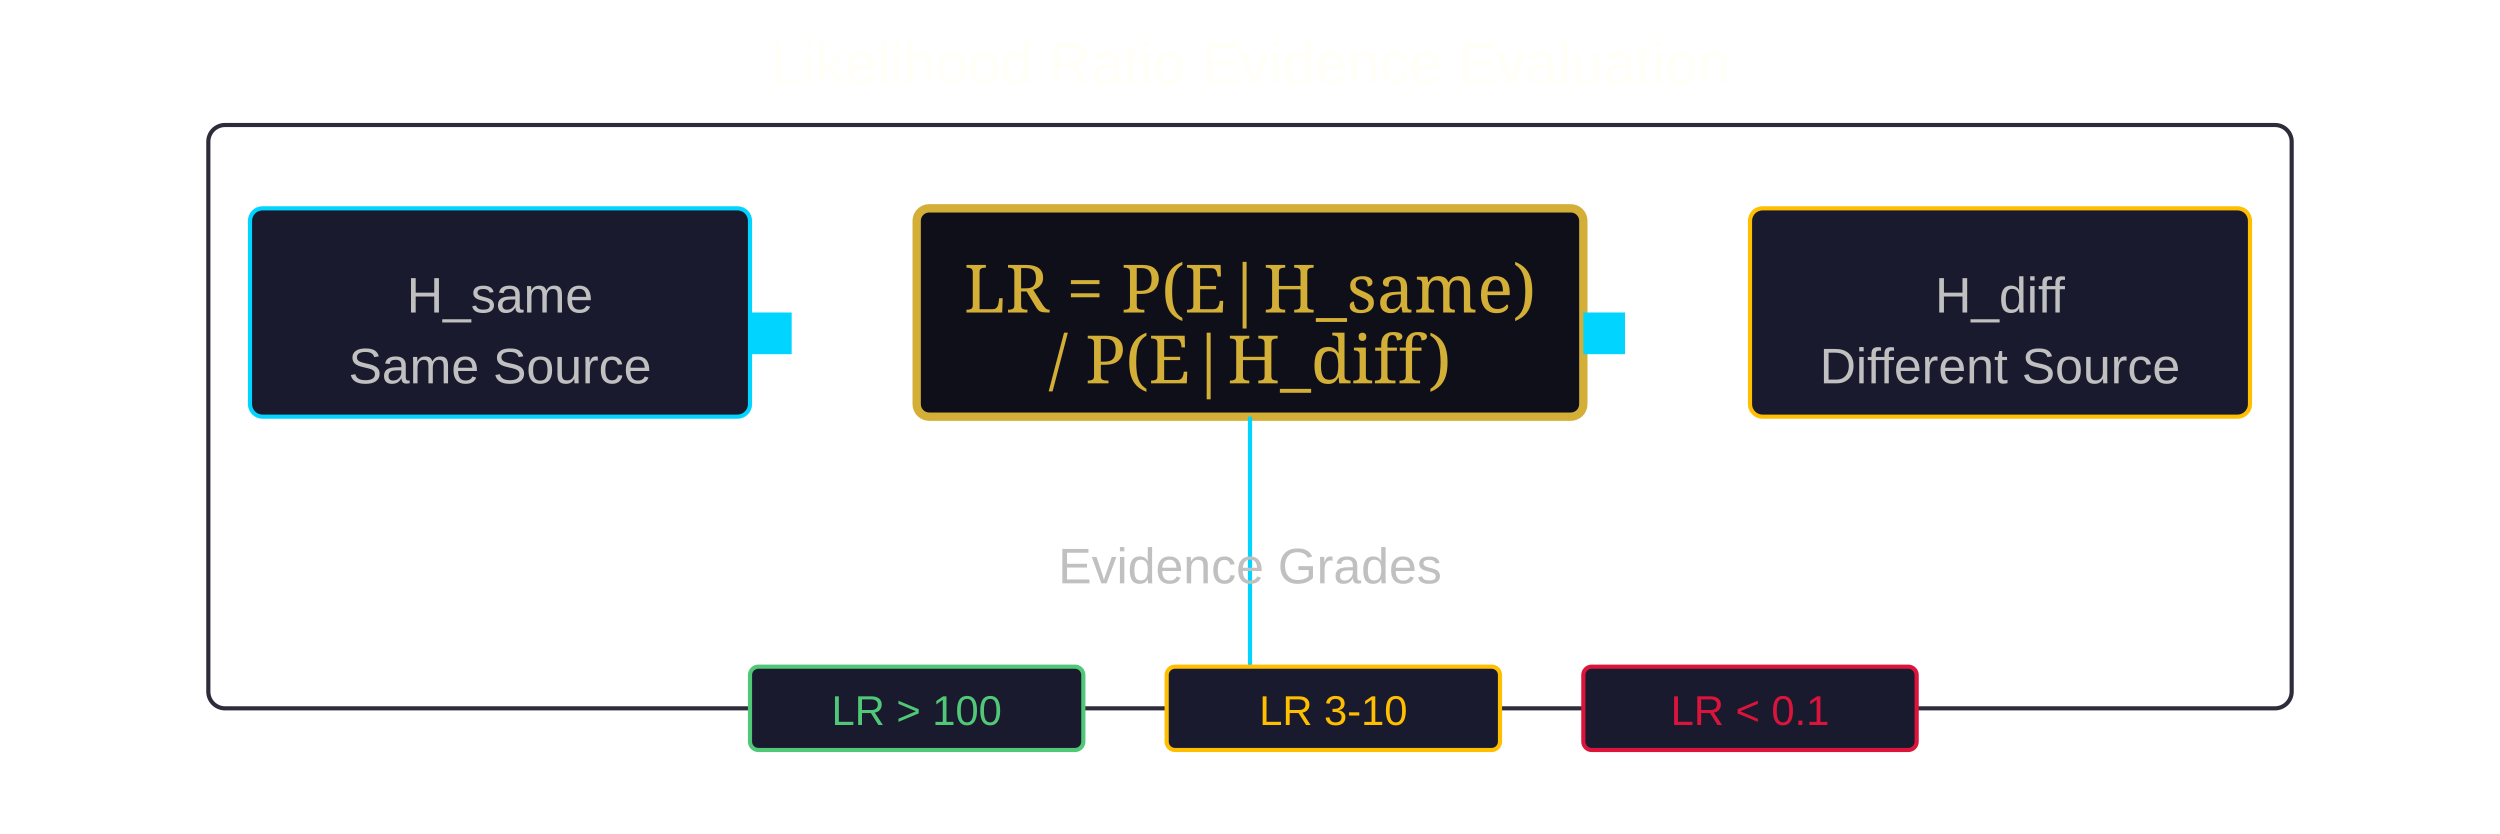
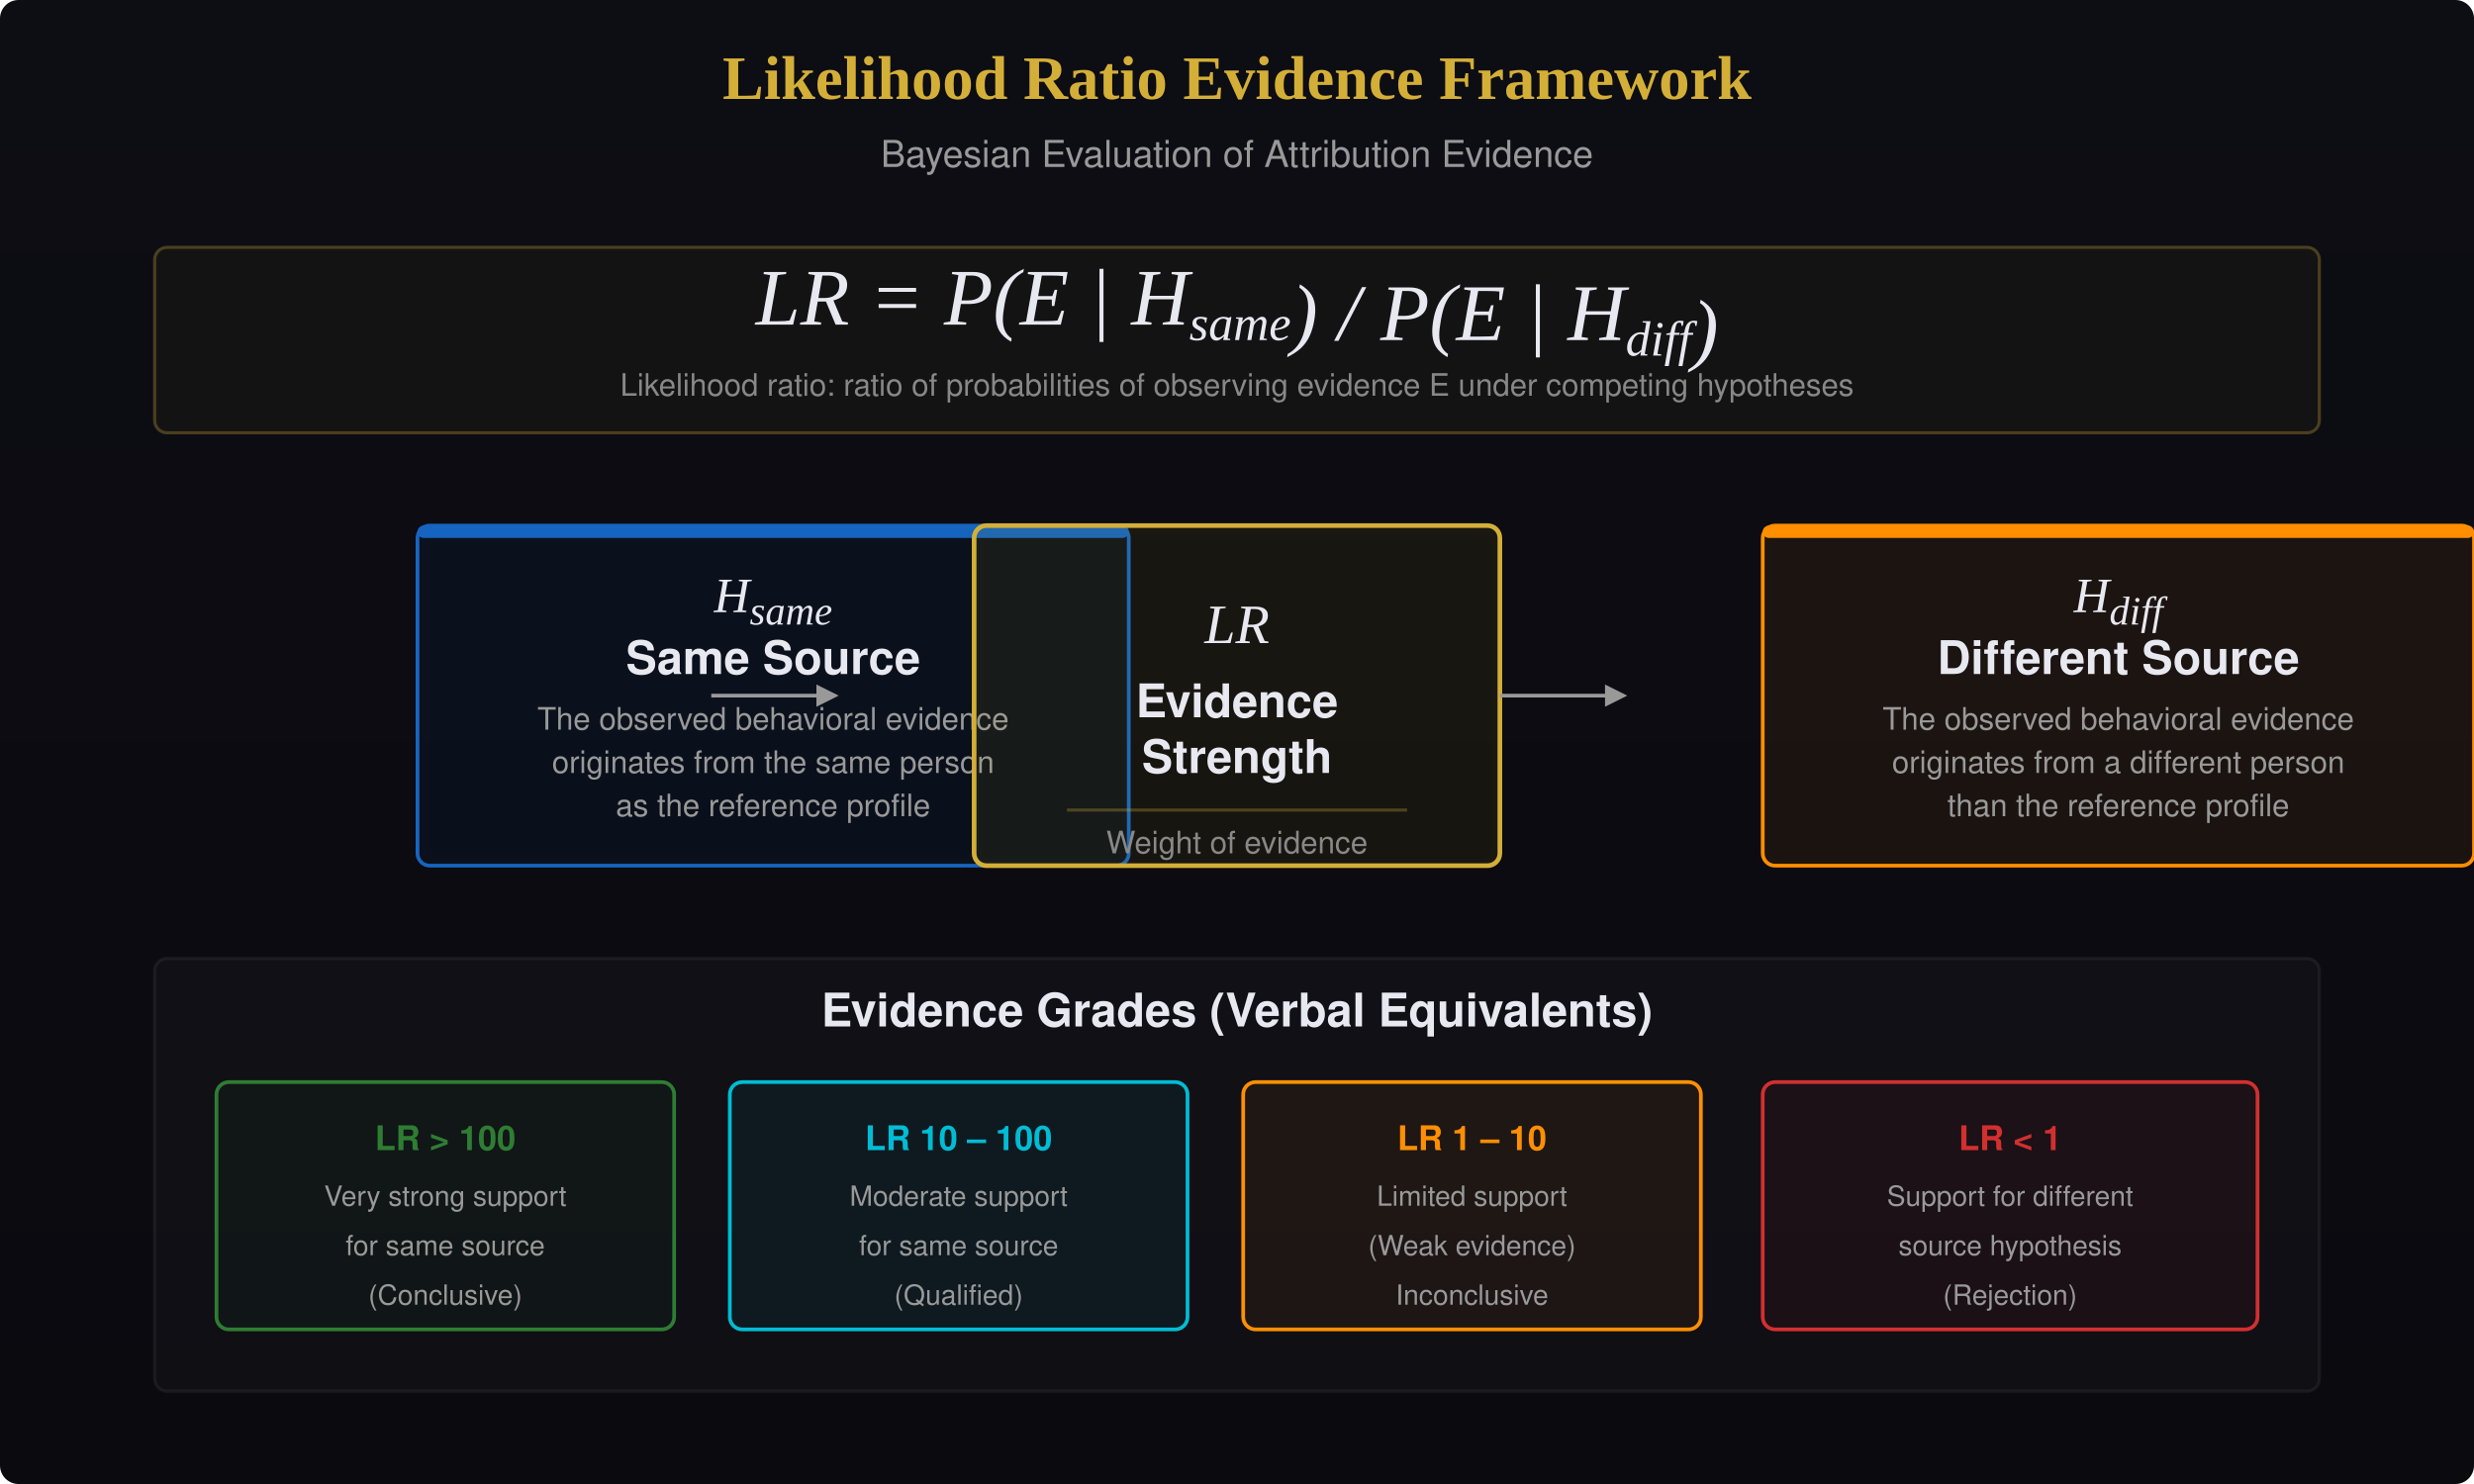
- <svg xmlns="http://www.w3.org/2000/svg" viewBox="0 0 600 200" width="600" height="200" role="img" aria-label="Likelihood Ratio Framework">
+ <svg xmlns="http://www.w3.org/2000/svg" viewBox="0 0 800 480" width="100%" height="100%" role="img" aria-label="Likelihood Ratio Evidence Framework">
  <defs>
-     <style>.title{font-family:Arial,Helvetica,sans-serif;font-size:14px;fill:#fffff8}.label{font-family:Arial,Helvetica,sans-serif;font-size:12px;fill:#c0c0c0}.math{font-family:serif;font-size:16px;fill:#d4af37}</style>
+     <marker id="arrow-right" markerWidth="6" markerHeight="6" refX="5" refY="3" orient="auto">
+       <path d="M0,0 L6,3 L0,6" fill="#999" stroke="none" />
+     </marker>
+     <marker id="arrow-down" markerWidth="6" markerHeight="6" refX="3" refY="5" orient="auto">
+       <path d="M0,0 L3,6 L6,0" fill="#999" stroke="none" />
+     </marker>
+     <filter id="shadow" x="-2%" y="-2%" width="104%" height="104%">
+       <feDropShadow dx="0" dy="1" stdDeviation="2" flood-color="#000" flood-opacity="0.12" />
+     </filter>
+     <linearGradient id="bg-grad" x1="0" y1="0" x2="0" y2="1">
+       <stop offset="0%" stop-color="var(--bg-top, #0D0D14)" />
+       <stop offset="100%" stop-color="var(--bg-bottom, #0A0A0F)" />
+     </linearGradient>
+     <style>
+     .title { font-family: Georgia, 'Times New Roman', serif; font-size: 20px; font-weight: 700; fill: #D4AF37; }
+     .subtitle { font-family: 'Helvetica Neue', Helvetica, Arial, sans-serif; font-size: 12px; fill: #999; }
+     .eq-main { font-family: 'Times New Roman', Times, serif; font-size: 26px; fill: #E8E8F0; font-style: italic; }
+     .eq { font-family: 'Times New Roman', Times, serif; font-size: 18px; fill: #E8E8F0; font-style: italic; }
+     .hyp-name { font-family: 'Helvetica Neue', Helvetica, Arial, sans-serif; font-size: 15px; font-weight: 600; fill: #E8E8F0; }
+     .hyp-sym { font-family: 'Times New Roman', Times, serif; font-size: 16px; fill: #E8E8F0; font-style: italic; }
+     .hyp-desc { font-family: 'Helvetica Neue', Helvetica, Arial, sans-serif; font-size: 10px; fill: #999; }
+     .evidence-grade { font-family: 'Helvetica Neue', Helvetica, Arial, sans-serif; font-size: 11px; font-weight: 600; }
+     .grade-desc { font-family: 'Helvetica Neue', Helvetica, Arial, sans-serif; font-size: 9px; fill: #999; }
+     .annotation { font-family: 'Helvetica Neue', Helvetica, Arial, sans-serif; font-size: 10px; fill: #888; }
+     @media (prefers-color-scheme: light) {
+       .eq-main { fill: #222; }
+       .eq { fill: #222; }
+       .hyp-name { fill: #222; }
+       .hyp-sym { fill: #222; }
+     }
+   </style>
  </defs>
-   <rect x="50" y="30" width="500" height="140" fill="none" stroke="#2c2c3a" stroke-width="1" rx="4" />
-   <text x="300" y="20" text-anchor="middle" class="title">Likelihood Ratio Evidence Evaluation</text>
-   <rect x="60" y="50" width="120" height="50" fill="#1a1a2e" stroke="#00d4ff" stroke-width="1" rx="3" />
-   <text x="120" y="75" text-anchor="middle" class="label">H_same</text>
-   <text x="120" y="92" text-anchor="middle" class="label">Same Source</text>
-   <rect x="220" y="50" width="160" height="50" fill="#0f0f1a" stroke="#d4af37" stroke-width="2" rx="3" />
-   <text x="300" y="75" text-anchor="middle" class="math">LR = P(E|H_same)</text>
-   <text x="300" y="92" text-anchor="middle" class="math">/ P(E|H_diff)</text>
-   <rect x="420" y="50" width="120" height="50" fill="#1a1a2e" stroke="#ffbf00" stroke-width="1" rx="3" />
-   <text x="480" y="75" text-anchor="middle" class="label">H_diff</text>
-   <text x="480" y="92" text-anchor="middle" class="label">Different Source</text>
-   <polygon points="180,75 190,75 190,85 180,85" fill="#00d4ff" />
-   <polygon points="380,75 390,75 390,85 380,85" fill="#00d4ff" />
-   <line x1="300" y1="100" x2="300" y2="180" stroke="#00d4ff" stroke-width="1" />
-   <text x="300" y="140" text-anchor="middle" class="label" fill="#00d4ff">Evidence Grades</text>
-   <rect x="180" y="160" width="80" height="20" fill="#1a1a2e" stroke="#50c878" stroke-width="1" rx="2" />
-   <text x="220" y="174" text-anchor="middle" font-family="Arial" font-size="10" fill="#50c878">LR &gt; 100</text>
-   <rect x="280" y="160" width="80" height="20" fill="#1a1a2e" stroke="#ffbf00" stroke-width="1" rx="2" />
-   <text x="320" y="174" text-anchor="middle" font-family="Arial" font-size="10" fill="#ffbf00">LR 3-10</text>
-   <rect x="380" y="160" width="80" height="20" fill="#1a1a2e" stroke="#dc143c" stroke-width="1" rx="2" />
-   <text x="420" y="174" text-anchor="middle" font-family="Arial" font-size="10" fill="#dc143c">LR &lt; 0.1</text>
+   <rect width="800" height="480" fill="url(#bg-grad)" rx="6" />
+   <text x="400" y="32" text-anchor="middle" class="title">Likelihood Ratio Evidence Framework</text>
+   <text x="400" y="54" text-anchor="middle" class="subtitle">Bayesian Evaluation of Attribution Evidence</text>
+   <g transform="translate(50, 80)">
+     <rect x="0" y="0" width="700" height="60" fill="rgba(212,175,55,0.04)" stroke="rgba(212,175,55,0.3)" stroke-width="1" rx="4" />
+     <text x="350" y="25" text-anchor="middle" class="eq-main">LR = P(E | H<tspan dy="5" font-size="16">same</tspan>) / P(E | H<tspan dy="5" font-size="16">diff</tspan>)</text>
+     <text x="350" y="48" text-anchor="middle" class="annotation">Likelihood ratio: ratio of probabilities of observing evidence E under competing hypotheses</text>
+   </g>
+   <g transform="translate(135, 170)">
+     <rect x="0" y="0" width="230" height="110" fill="rgba(21,101,192,0.06)" stroke="#1565C0" stroke-width="1.2" rx="4" filter="url(#shadow)" />
+     <rect x="0" y="0" width="230" height="4" fill="#1565C0" rx="2" />
+     <text x="115" y="28" text-anchor="middle" class="hyp-sym">H<tspan dy="4" font-size="13">same</tspan>
+     </text>
+     <text x="115" y="48" text-anchor="middle" class="hyp-name">Same Source</text>
+     <text x="115" y="66" text-anchor="middle" class="hyp-desc">The observed behavioral evidence</text>
+     <text x="115" y="80" text-anchor="middle" class="hyp-desc">originates from the same person</text>
+     <text x="115" y="94" text-anchor="middle" class="hyp-desc">as the reference profile</text>
+   </g>
+   <line x1="230" y1="225" x2="270" y2="225" stroke="#999" stroke-width="1.2" marker-end="url(#arrow-right)" />
+   <g transform="translate(315, 170)">
+     <rect x="0" y="0" width="170" height="110" fill="rgba(212,175,55,0.06)" stroke="#D4AF37" stroke-width="1.5" rx="4" filter="url(#shadow)" />
+     <text x="85" y="38" text-anchor="middle" class="eq">LR</text>
+     <text x="85" y="62" text-anchor="middle" class="hyp-name" fill="#D4AF37">Evidence</text>
+     <text x="85" y="80" text-anchor="middle" class="hyp-name" fill="#D4AF37">Strength</text>
+     <line x1="30" y1="92" x2="140" y2="92" stroke="rgba(212,175,55,0.3)" stroke-width="1" />
+     <text x="85" y="106" text-anchor="middle" class="annotation" fill="#D4AF37">Weight of evidence</text>
+   </g>
+   <line x1="485" y1="225" x2="525" y2="225" stroke="#999" stroke-width="1.2" marker-end="url(#arrow-right)" />
+   <g transform="translate(570, 170)">
+     <rect x="0" y="0" width="230" height="110" fill="rgba(255,143,0,0.06)" stroke="#FF8F00" stroke-width="1.2" rx="4" filter="url(#shadow)" />
+     <rect x="0" y="0" width="230" height="4" fill="#FF8F00" rx="2" />
+     <text x="115" y="28" text-anchor="middle" class="hyp-sym">H<tspan dy="4" font-size="13">diff</tspan>
+     </text>
+     <text x="115" y="48" text-anchor="middle" class="hyp-name">Different Source</text>
+     <text x="115" y="66" text-anchor="middle" class="hyp-desc">The observed behavioral evidence</text>
+     <text x="115" y="80" text-anchor="middle" class="hyp-desc">originates from a different person</text>
+     <text x="115" y="94" text-anchor="middle" class="hyp-desc">than the reference profile</text>
+   </g>
+   <g transform="translate(50, 310)">
+     <rect x="0" y="0" width="700" height="140" fill="rgba(255,255,255,0.02)" stroke="rgba(255,255,255,0.06)" stroke-width="1" rx="4" />
+     <text x="350" y="22" text-anchor="middle" class="hyp-name" font-size="13">Evidence Grades (Verbal Equivalents)</text>
+     <g transform="translate(20, 40)">
+       <rect x="0" y="0" width="148" height="80" fill="rgba(46,125,50,0.06)" stroke="#2E7D32" stroke-width="1.2" rx="4" />
+       <text x="74" y="22" text-anchor="middle" class="evidence-grade" fill="#2E7D32">LR &gt; 100</text>
+       <text x="74" y="40" text-anchor="middle" class="grade-desc">Very strong support</text>
+       <text x="74" y="56" text-anchor="middle" class="grade-desc">for same source</text>
+       <text x="74" y="72" text-anchor="middle" class="grade-desc">(Conclusive)</text>
+     </g>
+     <g transform="translate(186, 40)">
+       <rect x="0" y="0" width="148" height="80" fill="rgba(0,188,212,0.06)" stroke="#00BCD4" stroke-width="1.2" rx="4" />
+       <text x="74" y="22" text-anchor="middle" class="evidence-grade" fill="#00BCD4">LR 10 – 100</text>
+       <text x="74" y="40" text-anchor="middle" class="grade-desc">Moderate support</text>
+       <text x="74" y="56" text-anchor="middle" class="grade-desc">for same source</text>
+       <text x="74" y="72" text-anchor="middle" class="grade-desc">(Qualified)</text>
+     </g>
+     <g transform="translate(352, 40)">
+       <rect x="0" y="0" width="148" height="80" fill="rgba(255,143,0,0.06)" stroke="#FF8F00" stroke-width="1.2" rx="4" />
+       <text x="74" y="22" text-anchor="middle" class="evidence-grade" fill="#FF8F00">LR 1 – 10</text>
+       <text x="74" y="40" text-anchor="middle" class="grade-desc">Limited support</text>
+       <text x="74" y="56" text-anchor="middle" class="grade-desc">(Weak evidence)</text>
+       <text x="74" y="72" text-anchor="middle" class="grade-desc">Inconclusive</text>
+     </g>
+     <g transform="translate(520, 40)">
+       <rect x="0" y="0" width="160" height="80" fill="rgba(211,47,47,0.06)" stroke="#D32F2F" stroke-width="1.2" rx="4" />
+       <text x="80" y="22" text-anchor="middle" class="evidence-grade" fill="#D32F2F">LR &lt; 1</text>
+       <text x="80" y="40" text-anchor="middle" class="grade-desc">Support for different</text>
+       <text x="80" y="56" text-anchor="middle" class="grade-desc">source hypothesis</text>
+       <text x="80" y="72" text-anchor="middle" class="grade-desc">(Rejection)</text>
+     </g>
+   </g>
</svg>
